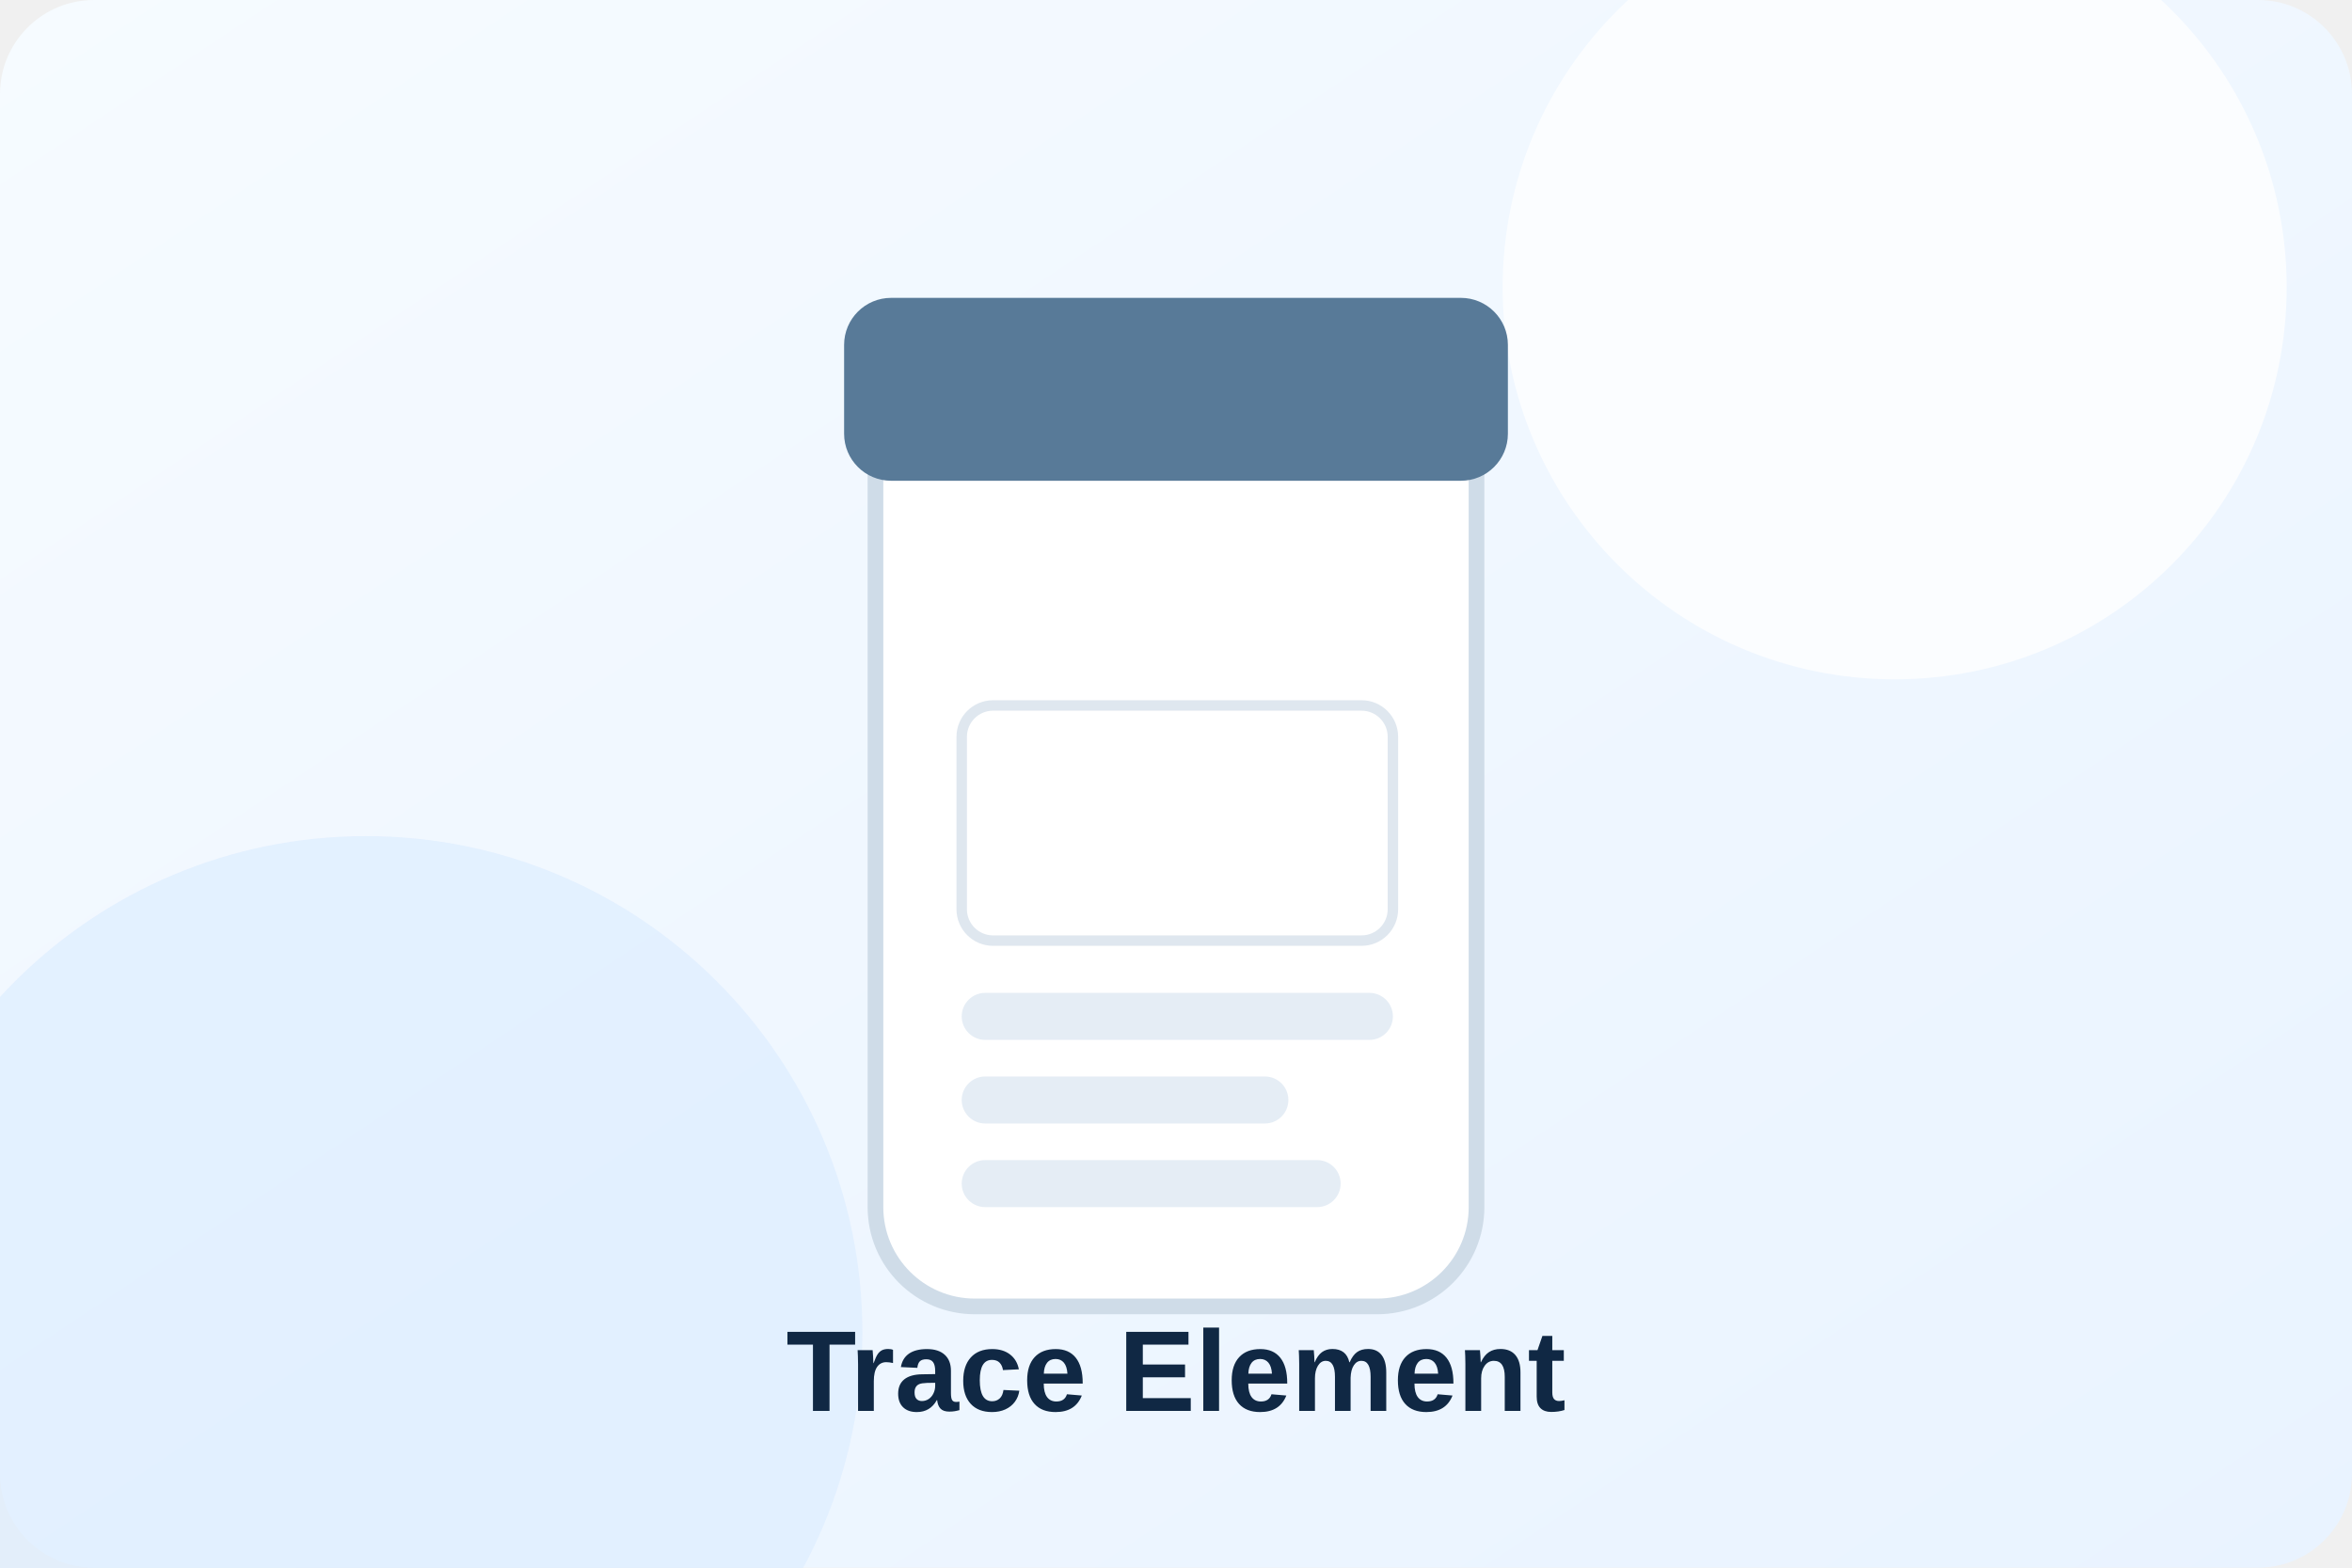
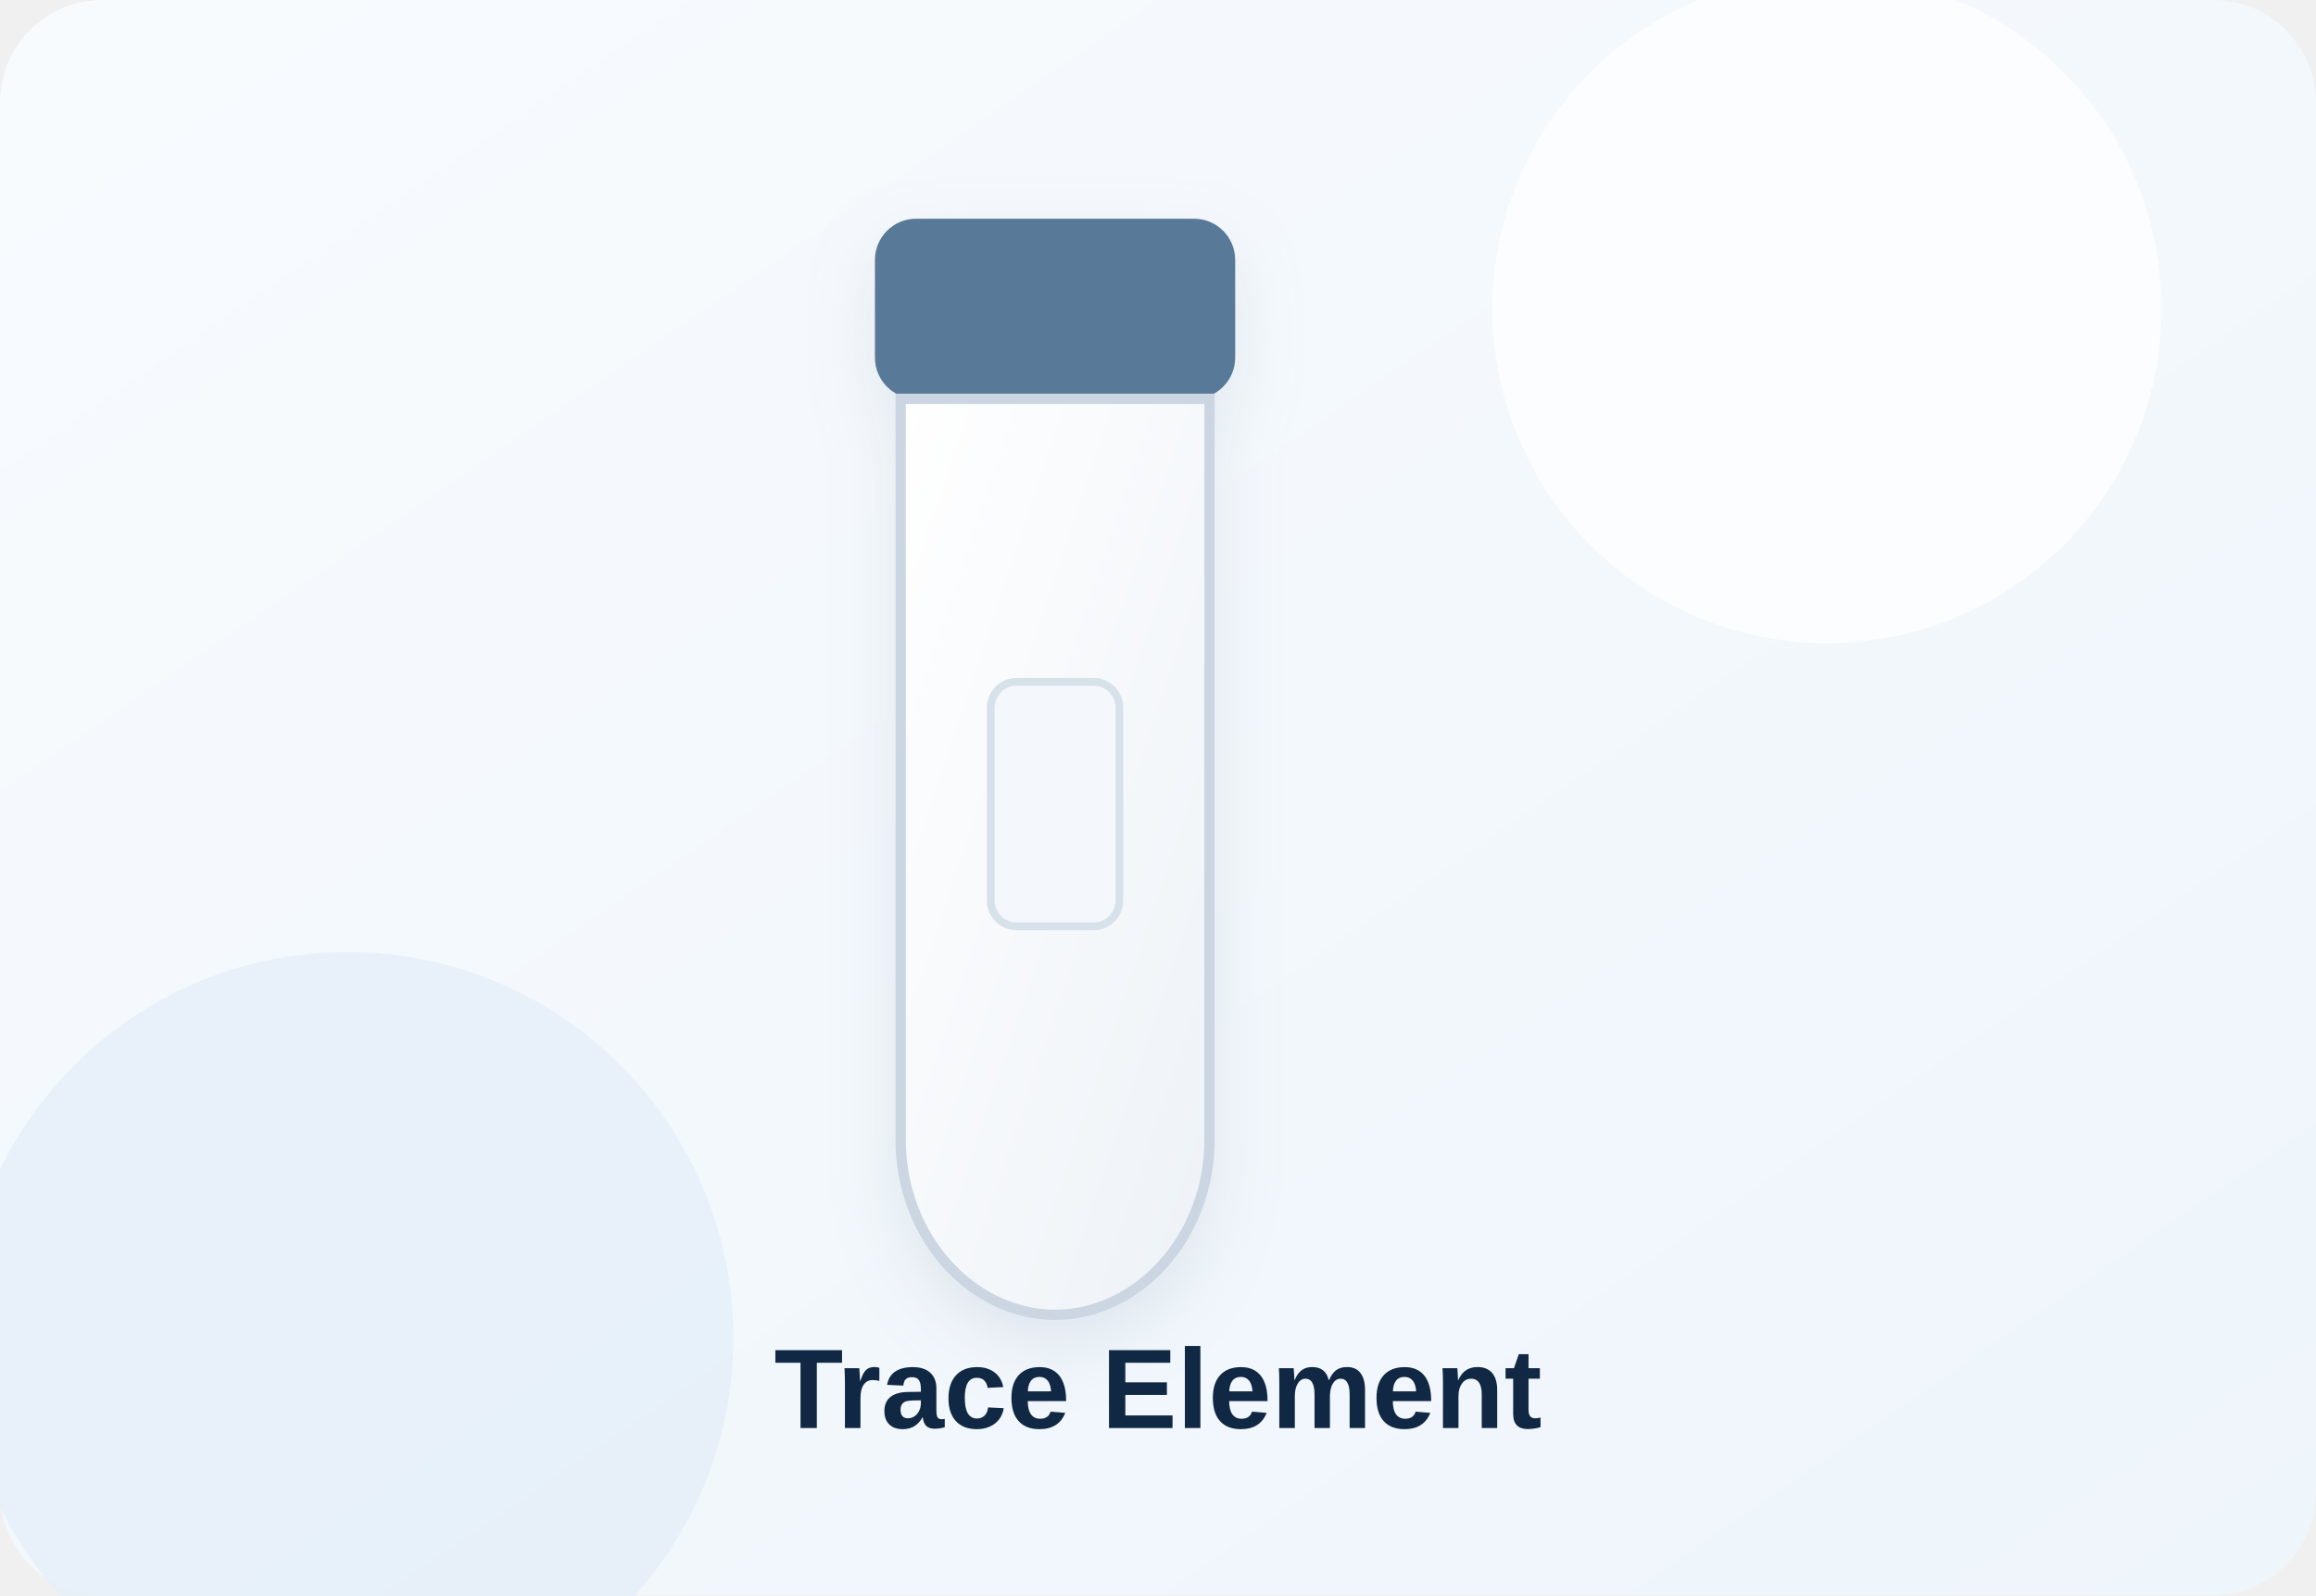
- <svg xmlns="http://www.w3.org/2000/svg" width="900" height="600" viewBox="0 0 900 600">
+ <svg xmlns="http://www.w3.org/2000/svg" width="900" height="620" viewBox="0 0 900 620">
  <defs>
    <linearGradient id="bg" x1="0" y1="0" x2="1" y2="1">
-       <stop stop-color="#f6fbff" />
-       <stop offset="1" stop-color="#e9f3ff" />
+       <stop stop-color="#f8fbfe" />
+       <stop offset="1" stop-color="#eef5fb" />
    </linearGradient>
+     <linearGradient id="glass" x1="0" y1="0" x2="1" y2="1">
+       <stop stop-color="#ffffff" />
+       <stop offset="1" stop-color="#edf2f7" />
+     </linearGradient>
+     <filter id="shadow" x="-20%" y="-20%" width="140%" height="140%">
+       <feDropShadow dx="0" dy="10" stdDeviation="12" flood-color="#a8b6c7" flood-opacity="0.25" />
+     </filter>
  </defs>
-   <rect width="900" height="600" rx="36" fill="url(#bg)" />
-   <circle cx="725" cy="110" r="150" fill="#ffffff" opacity=".75" />
-   <circle cx="140" cy="510" r="190" fill="#dcecff" opacity=".65" />
-   <g transform="translate(250 80)">
-     <rect x="85" y="55" width="230" height="365" rx="38" fill="#ffffff" stroke="#cfdce8" stroke-width="6" />
-     <rect x="73" y="34" width="254" height="70" rx="18" fill="#587a98" />
-     <rect x="118" y="190" width="165" height="90" rx="12" fill="#ffffff" stroke="#dfe7ef" stroke-width="4" />
-     <rect x="118" y="300" width="165" height="18" rx="9" fill="#e5edf5" />
-     <rect x="118" y="332" width="125" height="18" rx="9" fill="#e5edf5" />
-     <rect x="118" y="364" width="145" height="18" rx="9" fill="#e5edf5" />
+   <rect width="900" height="620" rx="40" fill="url(#bg)" />
+   <circle cx="710" cy="120" r="130" fill="#ffffff" opacity="0.7" />
+   <circle cx="135" cy="520" r="150" fill="#e5eff9" opacity="0.8" />
+   <g filter="url(#shadow)" transform="translate(340,85)">
+     <rect x="0" y="0" width="140" height="70" rx="16" fill="#587a98" />
+     <path d="M10 70 H130 V358 C130 396 102 426 70 426 C38 426 10 396 10 358 Z" fill="url(#glass)" stroke="#cbd6e2" stroke-width="4" />
+     <rect x="45" y="180" width="50" height="95" rx="10" fill="#f4f7fb" stroke="#d7e1ea" stroke-width="3" />
  </g>
-   <text x="450" y="540" text-anchor="middle" font-family="Arial, sans-serif" font-size="44" font-weight="700" fill="#102844">Trace Element</text>
+   <text x="450" y="555" text-anchor="middle" font-family="Arial, sans-serif" font-size="44" font-weight="700" fill="#102844">Trace Element</text>
</svg>
